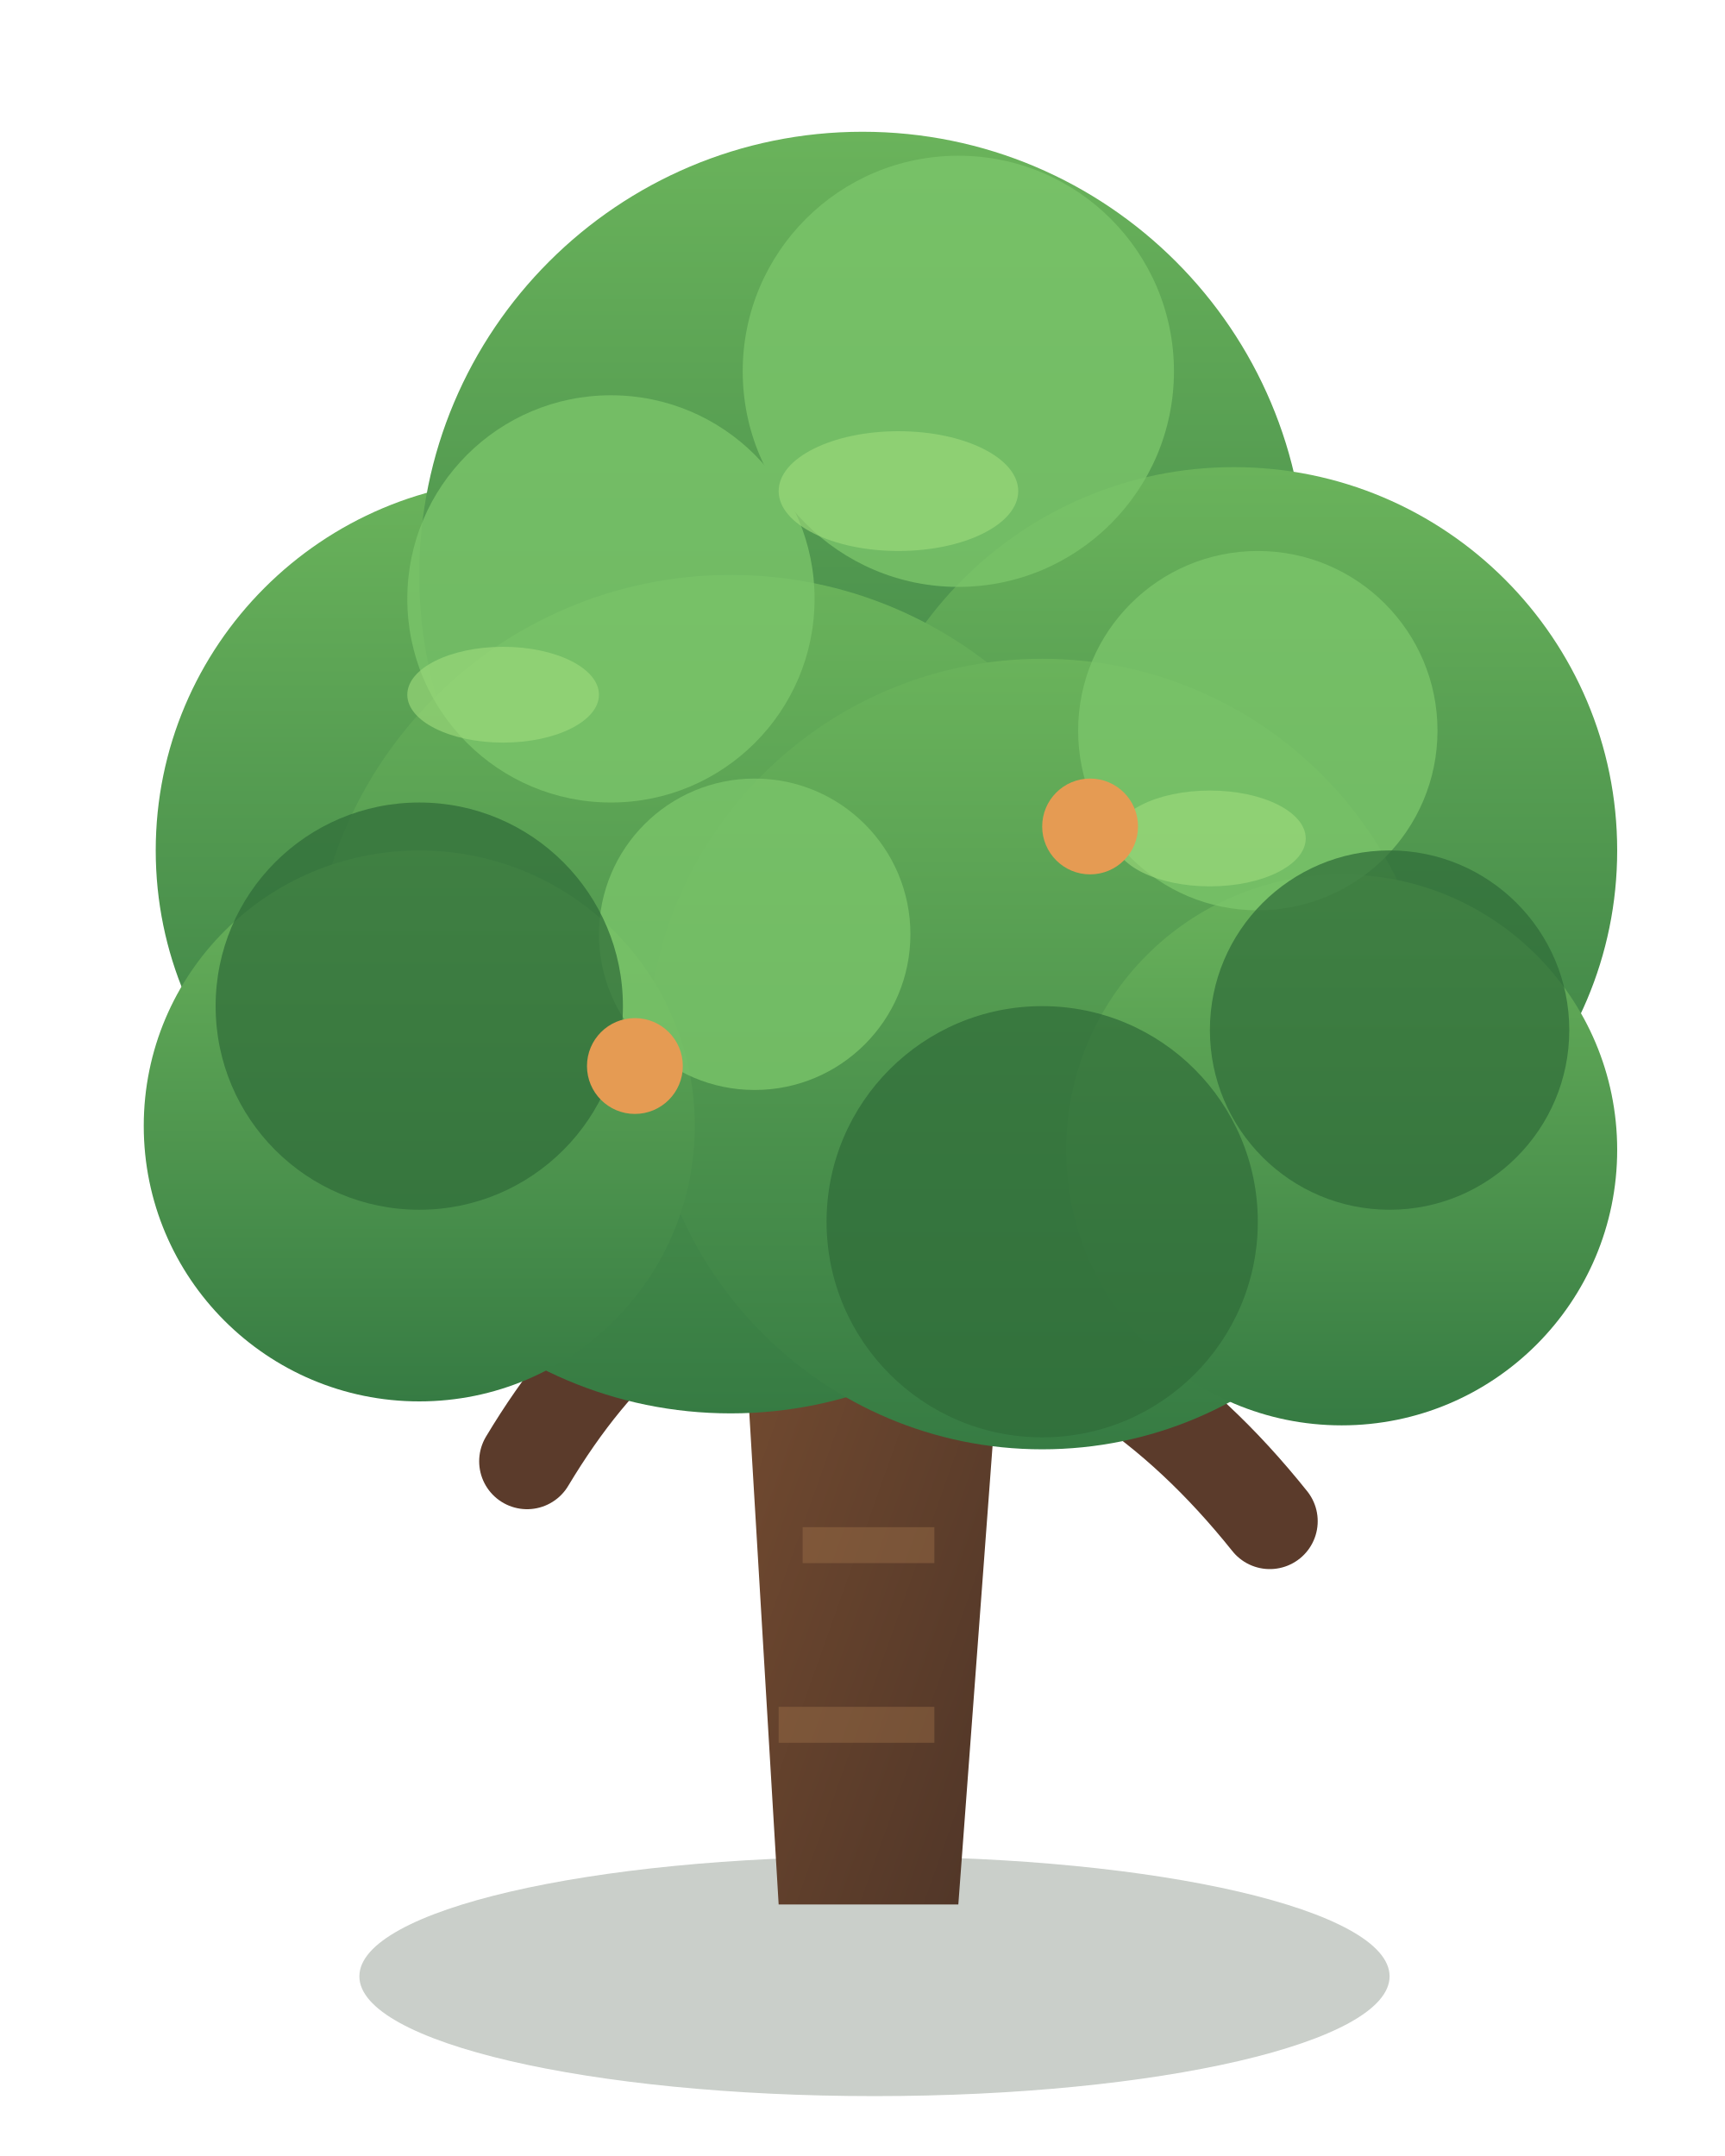
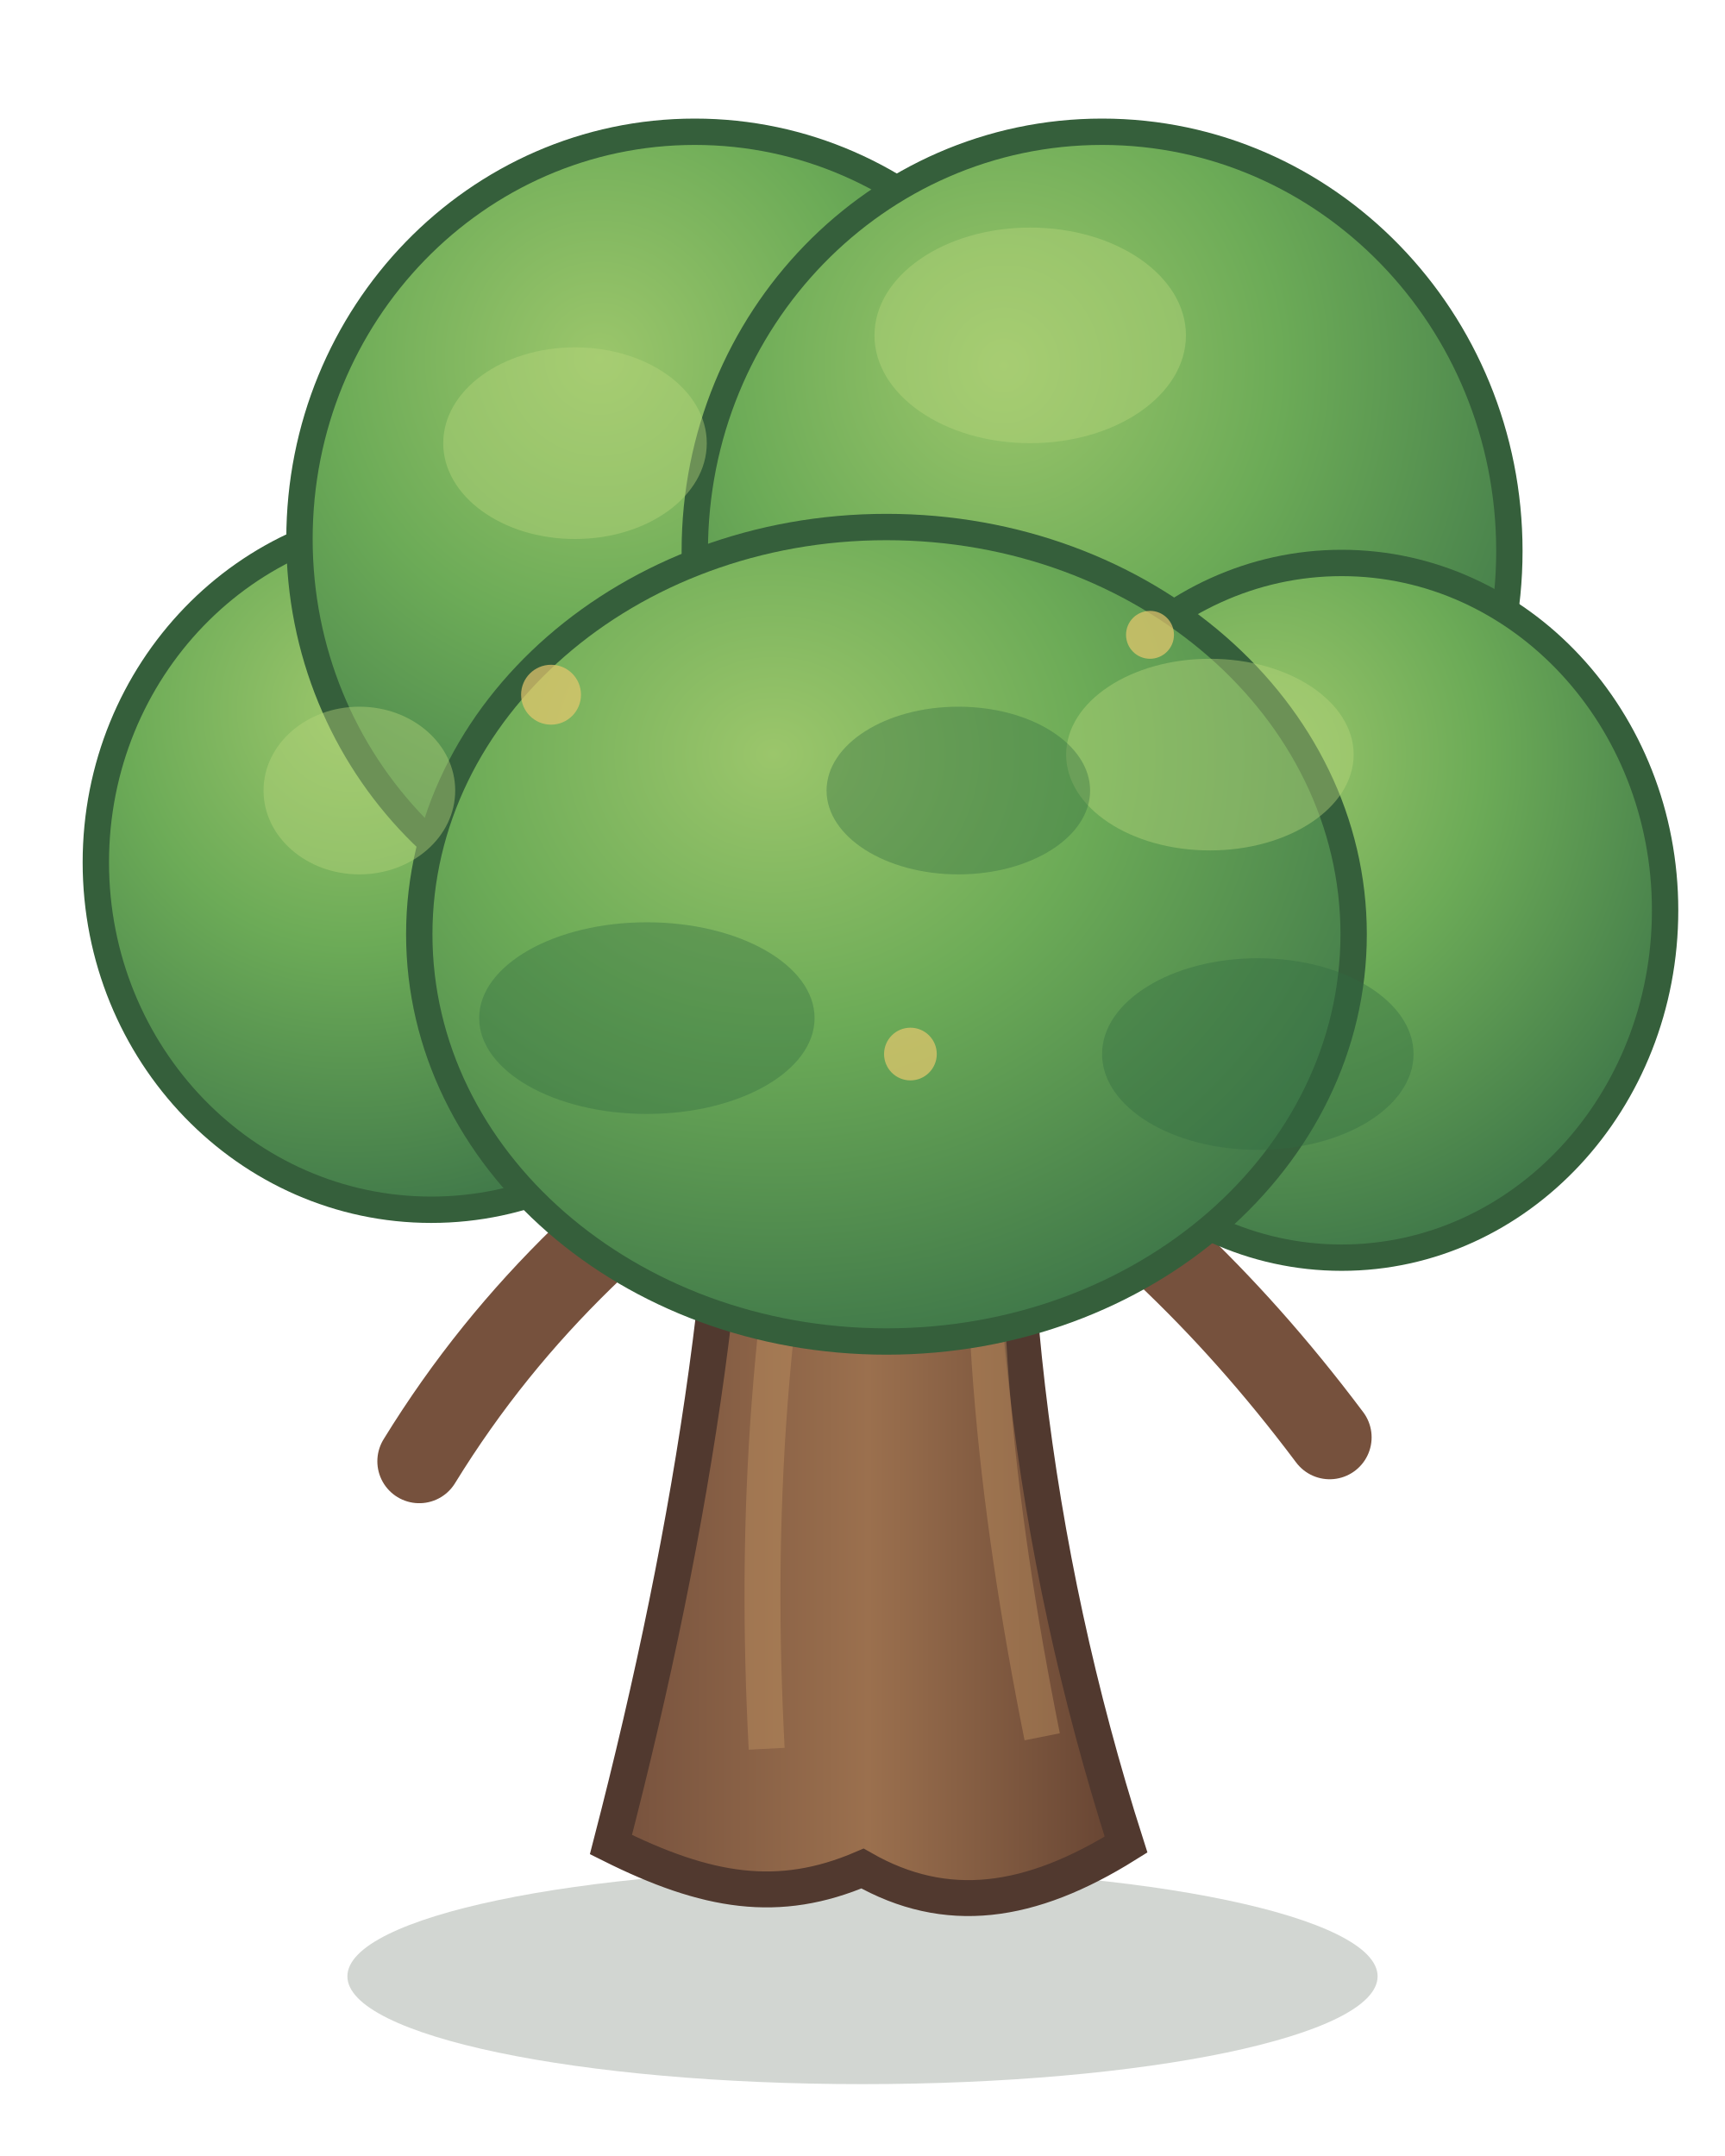
<svg xmlns="http://www.w3.org/2000/svg" width="144" height="180" viewBox="0 0 144 180">
  <defs>
-     <linearGradient id="tr" x1="0" y1="0" x2="1" y2="1">
-       <stop stop-color="#7a4f32" />
-       <stop offset="1" stop-color="#4d3427" />
+     <linearGradient id="tr" x1="0" y1="0" x2="1" y2="0">
+       <stop stop-color="#76513d" />
+       <stop offset=".5" stop-color="#9b704e" />
+       <stop offset="1" stop-color="#654332" />
    </linearGradient>
-     <linearGradient id="leaf" x1="0" y1="0" x2="0" y2="1">
-       <stop stop-color="#6ab35b" />
-       <stop offset="1" stop-color="#367b43" />
-     </linearGradient>
+     <radialGradient id="leaf" cx=".38" cy=".28" r=".75">
+       <stop stop-color="#9bc66b" />
+       <stop offset=".45" stop-color="#6cab57" />
+       <stop offset="1" stop-color="#3f7749" />
+     </radialGradient>
  </defs>
-   <ellipse cx="73" cy="165" rx="43" ry="10" fill="#203621" opacity=".24" />
-   <path d="M61 92h24l-5 67H65z" fill="url(#tr)" />
-   <path d="M68 102c-11 4-18 10-24 20M77 108c12 3 21 9 29 19" fill="none" stroke="#5b3b2b" stroke-width="8" stroke-linecap="round" />
-   <path d="M68 113l8 0m-9 16h11m-13 15h13" stroke="#a0734a" stroke-width="3" opacity=".42" />
-   <g fill="url(#leaf)">
-     <circle cx="44" cy="71" r="31" />
-     <circle cx="72" cy="48" r="37" />
-     <circle cx="103" cy="71" r="32" />
-     <circle cx="61" cy="83" r="35" />
-     <circle cx="87" cy="88" r="33" />
-     <circle cx="35" cy="94" r="23" />
-     <circle cx="112" cy="96" r="23" />
+   <ellipse cx="72" cy="165" rx="43" ry="9" fill="#20331f" opacity=".20" />
+   <path d="M61 78c1 23-3 49-10 76 8 4 14 5 21 2 7 4 14 3 22-2-8-25-11-51-9-77z" fill="url(#tr)" stroke="#51392f" stroke-width="3" />
+   <path d="M66 91c-13 9-23 18-31 31M83 93c10 7 19 15 28 27" stroke="#76513d" stroke-width="7" stroke-linecap="round" />
+   <path d="M69 86c-5 22-6 41-5 60M83 87c-2 19 0 38 4 58" stroke="#c29462" stroke-width="3" opacity=".42" fill="none" />
+   <g fill="url(#leaf)" stroke="#355f3b" stroke-width="2.2">
+     <ellipse cx="36" cy="72" rx="28" ry="29" />
+     <ellipse cx="58" cy="45" rx="33" ry="34" />
+     <ellipse cx="92" cy="46" rx="34" ry="35" />
+     <ellipse cx="112" cy="76" rx="27" ry="29" />
+     <ellipse cx="74" cy="78" rx="39" ry="34" />
  </g>
-   <g fill="#7bc56a" opacity=".78">
-     <circle cx="51" cy="50" r="17" />
-     <circle cx="80" cy="31" r="18" />
-     <circle cx="105" cy="61" r="15" />
-     <circle cx="63" cy="78" r="13" />
+   <g fill="#b7d77b" opacity=".42">
+     <ellipse cx="48" cy="37" rx="11" ry="8" />
+     <ellipse cx="86" cy="28" rx="13" ry="9" />
+     <ellipse cx="30" cy="66" rx="8" ry="7" />
+     <ellipse cx="101" cy="63" rx="12" ry="8" />
  </g>
-   <g fill="#2f6c39" opacity=".72">
-     <circle cx="35" cy="84" r="17" />
-     <circle cx="87" cy="102" r="18" />
-     <circle cx="116" cy="86" r="15" />
+   <g fill="#2f6941" opacity=".36">
+     <ellipse cx="54" cy="85" rx="14" ry="8" />
+     <ellipse cx="105" cy="88" rx="13" ry="8" />
+     <ellipse cx="80" cy="66" rx="11" ry="7" />
  </g>
-   <g fill="#9edb7d" opacity=".62">
-     <ellipse cx="42" cy="58" rx="8" ry="4" />
-     <ellipse cx="75" cy="41" rx="10" ry="5" />
-     <ellipse cx="101" cy="70" rx="8" ry="4" />
-   </g>
-   <g fill="#e59b53">
-     <circle cx="53" cy="89" r="4" />
-     <circle cx="91" cy="69" r="4" />
+   <g fill="#e7c86e" opacity=".7">
+     <circle cx="46" cy="58" r="2.5" />
+     <circle cx="96" cy="53" r="2" />
+     <circle cx="76" cy="88" r="2.2" />
  </g>
</svg>
